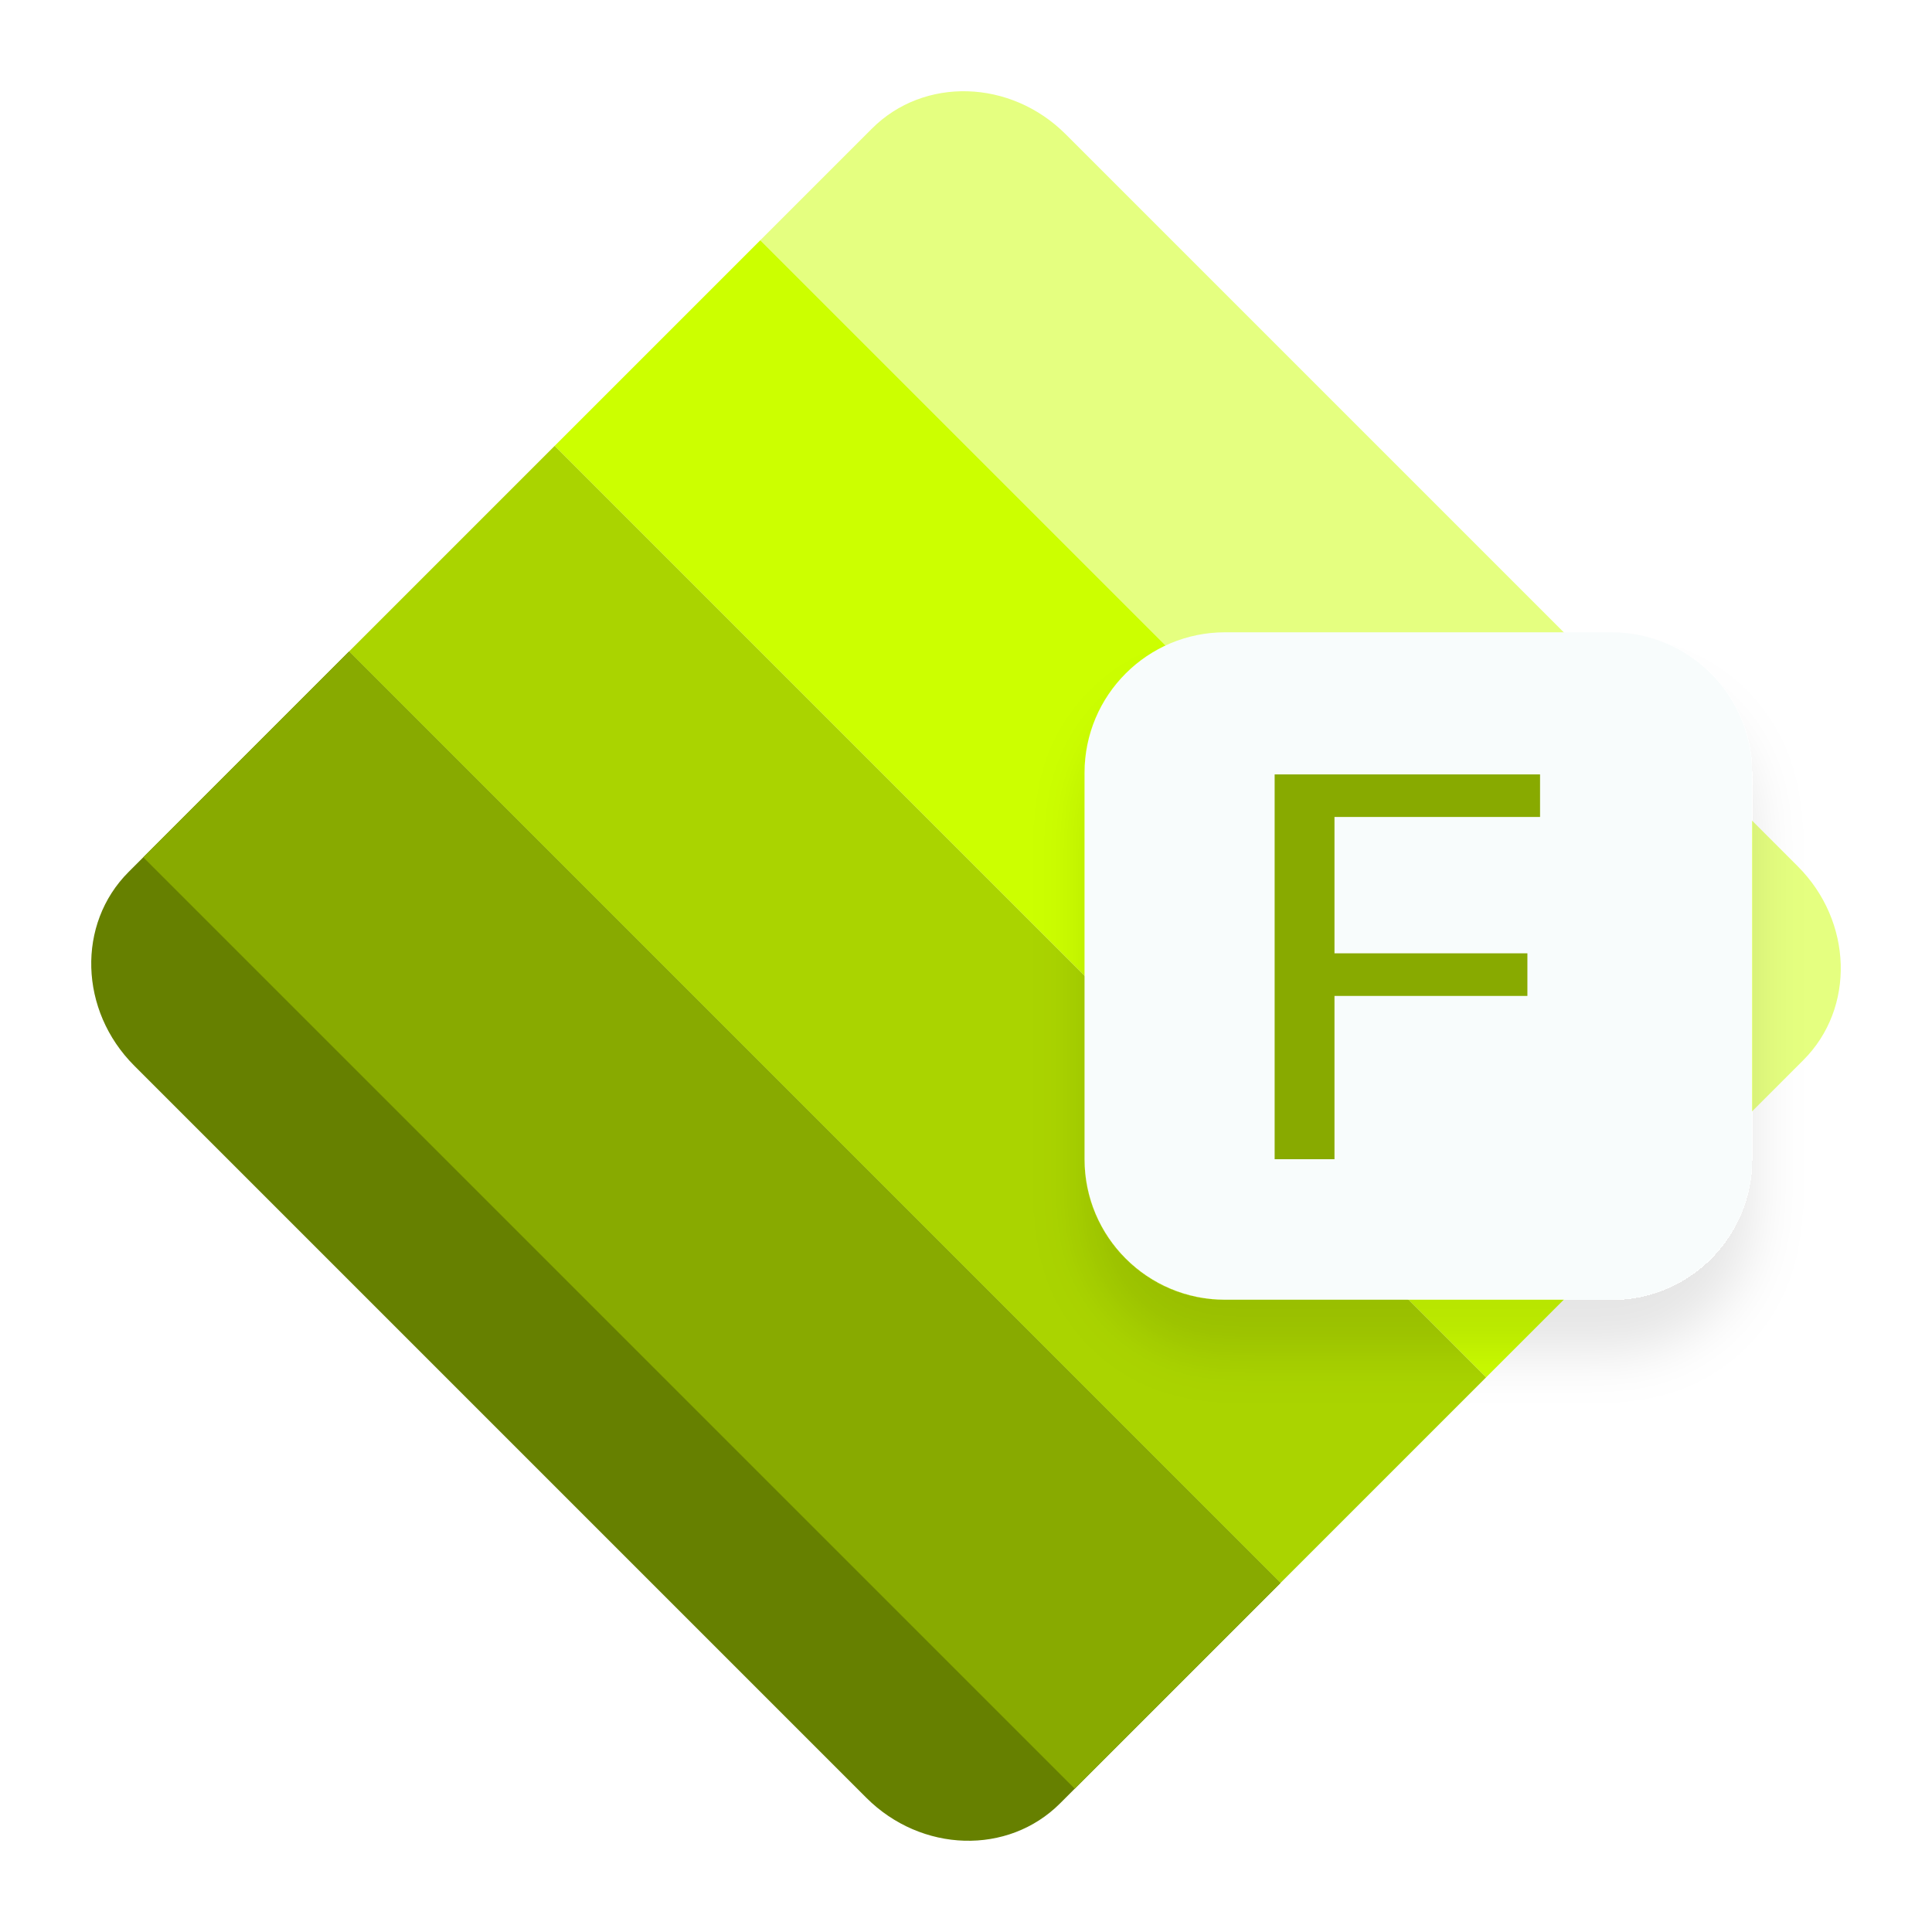
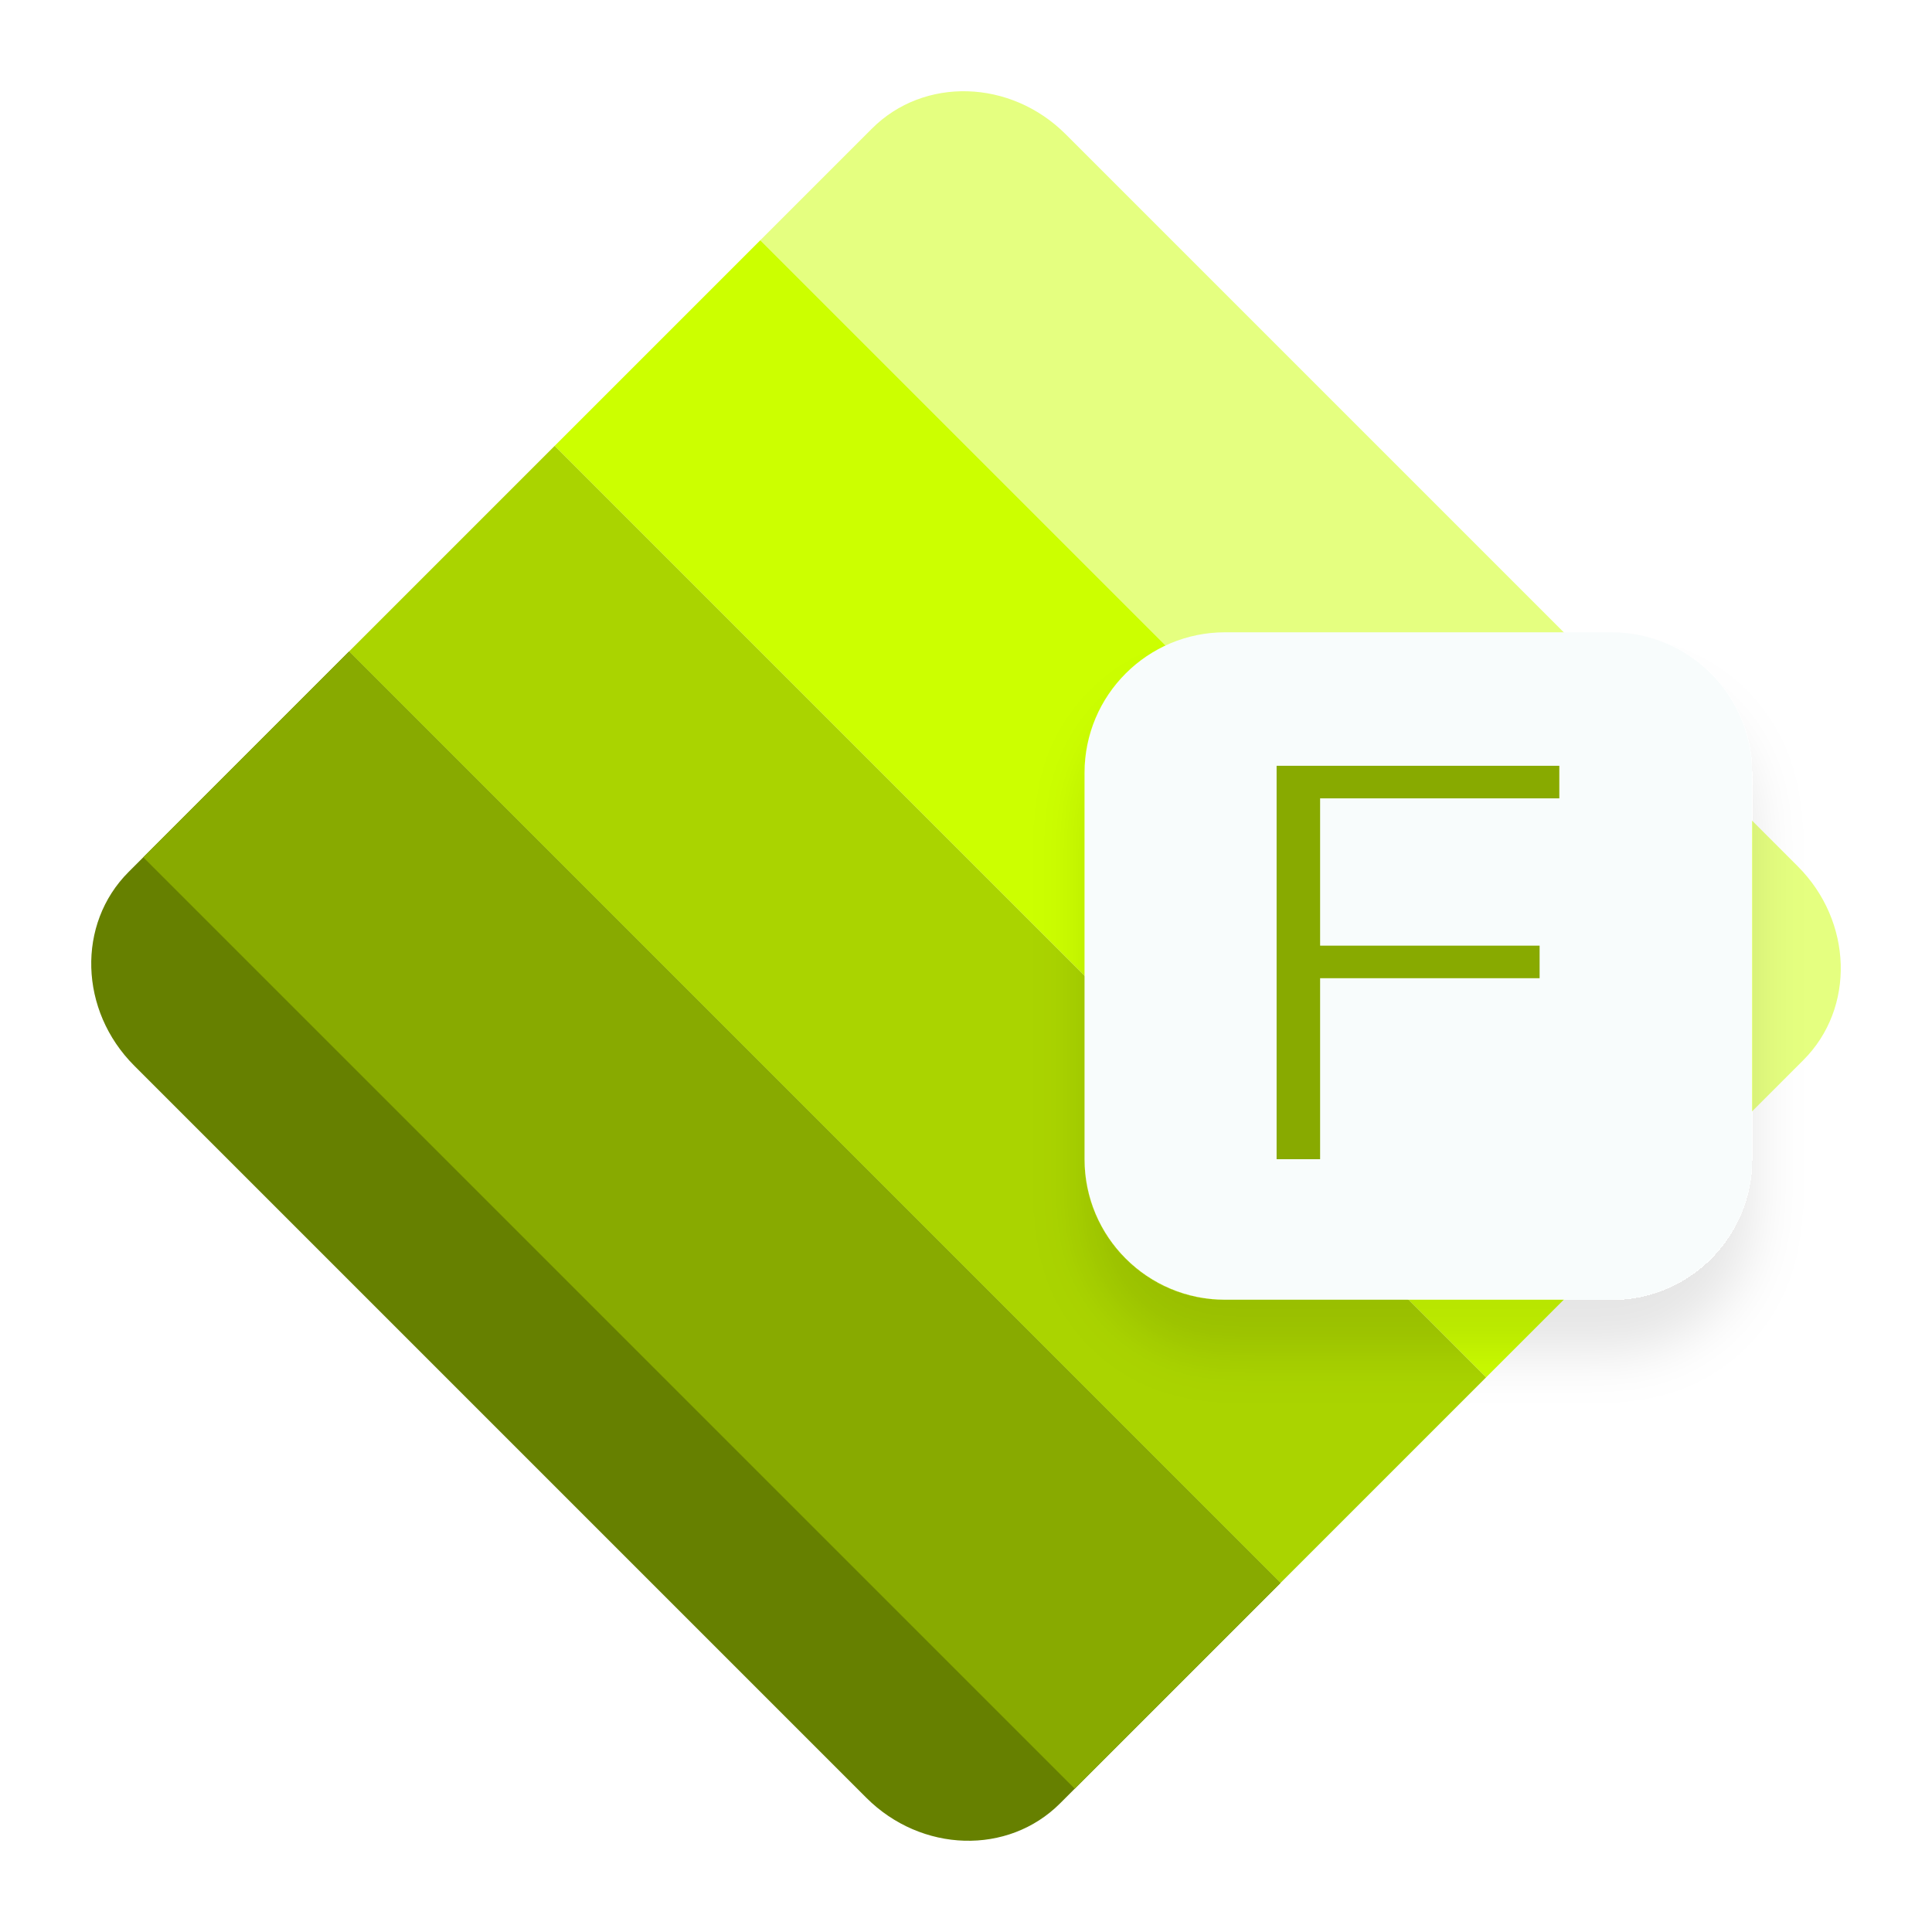
<svg xmlns="http://www.w3.org/2000/svg" width="440" height="440" viewBox="0 0 440 440" fill="none" version="1.1" id="svg17">
  <rect width="440" height="440" fill="#ffffff" id="rect1" x="0" y="0" />
  <g id="g1" transform="translate(-6.491341,15.51389)">
    <path d="m 205.077,13.768 c 11.827,-11.827 31.578,-11.249 44.117,1.289 L 415.92,181.783 c 12.538,12.538 13.116,32.29 1.289,44.117 L 391.78,251.329 179.648,39.197 Z" fill="#71ccb9" id="path1" style="fill:#e5ff80;fill-opacity:1;stroke-width:0.974" />
    <rect x="154.747" y="-99.314" width="300" height="66.246" fill="#5eb5c7" id="rect2" transform="rotate(45)" style="fill:#ccff00;stroke-width:0.974" />
    <rect x="154.747" y="-33.068" width="300" height="66.246" fill="#54a9ce" id="rect3" transform="rotate(45)" style="fill:#aad400;fill-opacity:1;stroke-width:0.974" />
    <path d="M 85.962,132.883 298.094,345.015 247.905,395.204 c -11.827,11.827 -31.579,11.249 -44.117,-1.289 L 37.062,227.189 C 24.524,214.651 23.947,194.899 35.773,183.072 Z" fill="#3786e3" id="path3" style="fill:#668000;stroke-width:0.974" />
    <rect x="154.747" y="33.178" width="300" height="66.246" fill="#499cd5" id="rect4" transform="rotate(45)" style="fill:#88aa00;stroke-width:0.974" />
  </g>
  <g filter="url(#filter0_d_3_63)" id="g5">
    <rect x="247" y="144" width="152" height="152" rx="32" fill="#f8fcfc" id="rect5" />
-     <text xml:space="preserve" style="font-weight:800;font-size:136.36px;line-height:0;font-family:'JetBrains Mono';-inkscape-font-specification:'JetBrains Mono Ultra-Bold';text-align:start;writing-mode:lr-tb;direction:ltr;text-anchor:start;display:inline;fill:#54a9ce;fill-opacity:1;stroke:none;stroke-width:1.894;paint-order:stroke fill markers" x="248.064" y="293.296" id="text1" transform="scale(1.110967,0.9001166)">
-       <tspan id="tspan1" x="248.064" y="293.296" style="font-style:normal;font-variant:normal;font-weight:300;font-stretch:normal;font-family:'JetBrains Mono';-inkscape-font-specification:'JetBrains Mono Light';fill:#88aa00;fill-opacity:1;stroke:none;stroke-width:1.894">F</tspan>
-     </text>
+     <path d="m 264.404,290.296 v -98.525 h 58.552 v 8.164 h -49.544 v 36.877 h 45.462 v 8.164 h -45.462 v 45.322 z" id="text3" style="font-weight:300;font-size:140.75px;line-height:0;font-family:'Space Grotesk';-inkscape-font-specification:'Space Grotesk Light';fill:#88aa00;stroke-width:1.955;paint-order:stroke fill markers" transform="scale(1.099606,0.9094163)" aria-label="F" />
  </g>
  <defs id="defs17">
    <filter id="filter0_d_3_63" x="235" y="144" width="176" height="176" filterUnits="userSpaceOnUse" color-interpolation-filters="sRGB">
      <feFlood flood-opacity="0" result="BackgroundImageFix" id="feFlood8" />
      <feColorMatrix in="SourceAlpha" type="matrix" values="0 0 0 0 0 0 0 0 0 0 0 0 0 0 0 0 0 0 127 0" result="hardAlpha" id="feColorMatrix8" />
      <feOffset dy="12" id="feOffset8" />
      <feGaussianBlur stdDeviation="6" id="feGaussianBlur8" />
      <feComposite in2="hardAlpha" operator="out" id="feComposite8" />
      <feColorMatrix type="matrix" values="0 0 0 0 0 0 0 0 0 0 0 0 0 0 0 0 0 0 0.1 0" id="feColorMatrix9" />
      <feBlend mode="normal" in2="BackgroundImageFix" result="effect1_dropShadow_3_63" id="feBlend9" />
      <feBlend mode="normal" in="SourceGraphic" in2="effect1_dropShadow_3_63" result="shape" id="feBlend10" />
    </filter>
  </defs>
</svg>
